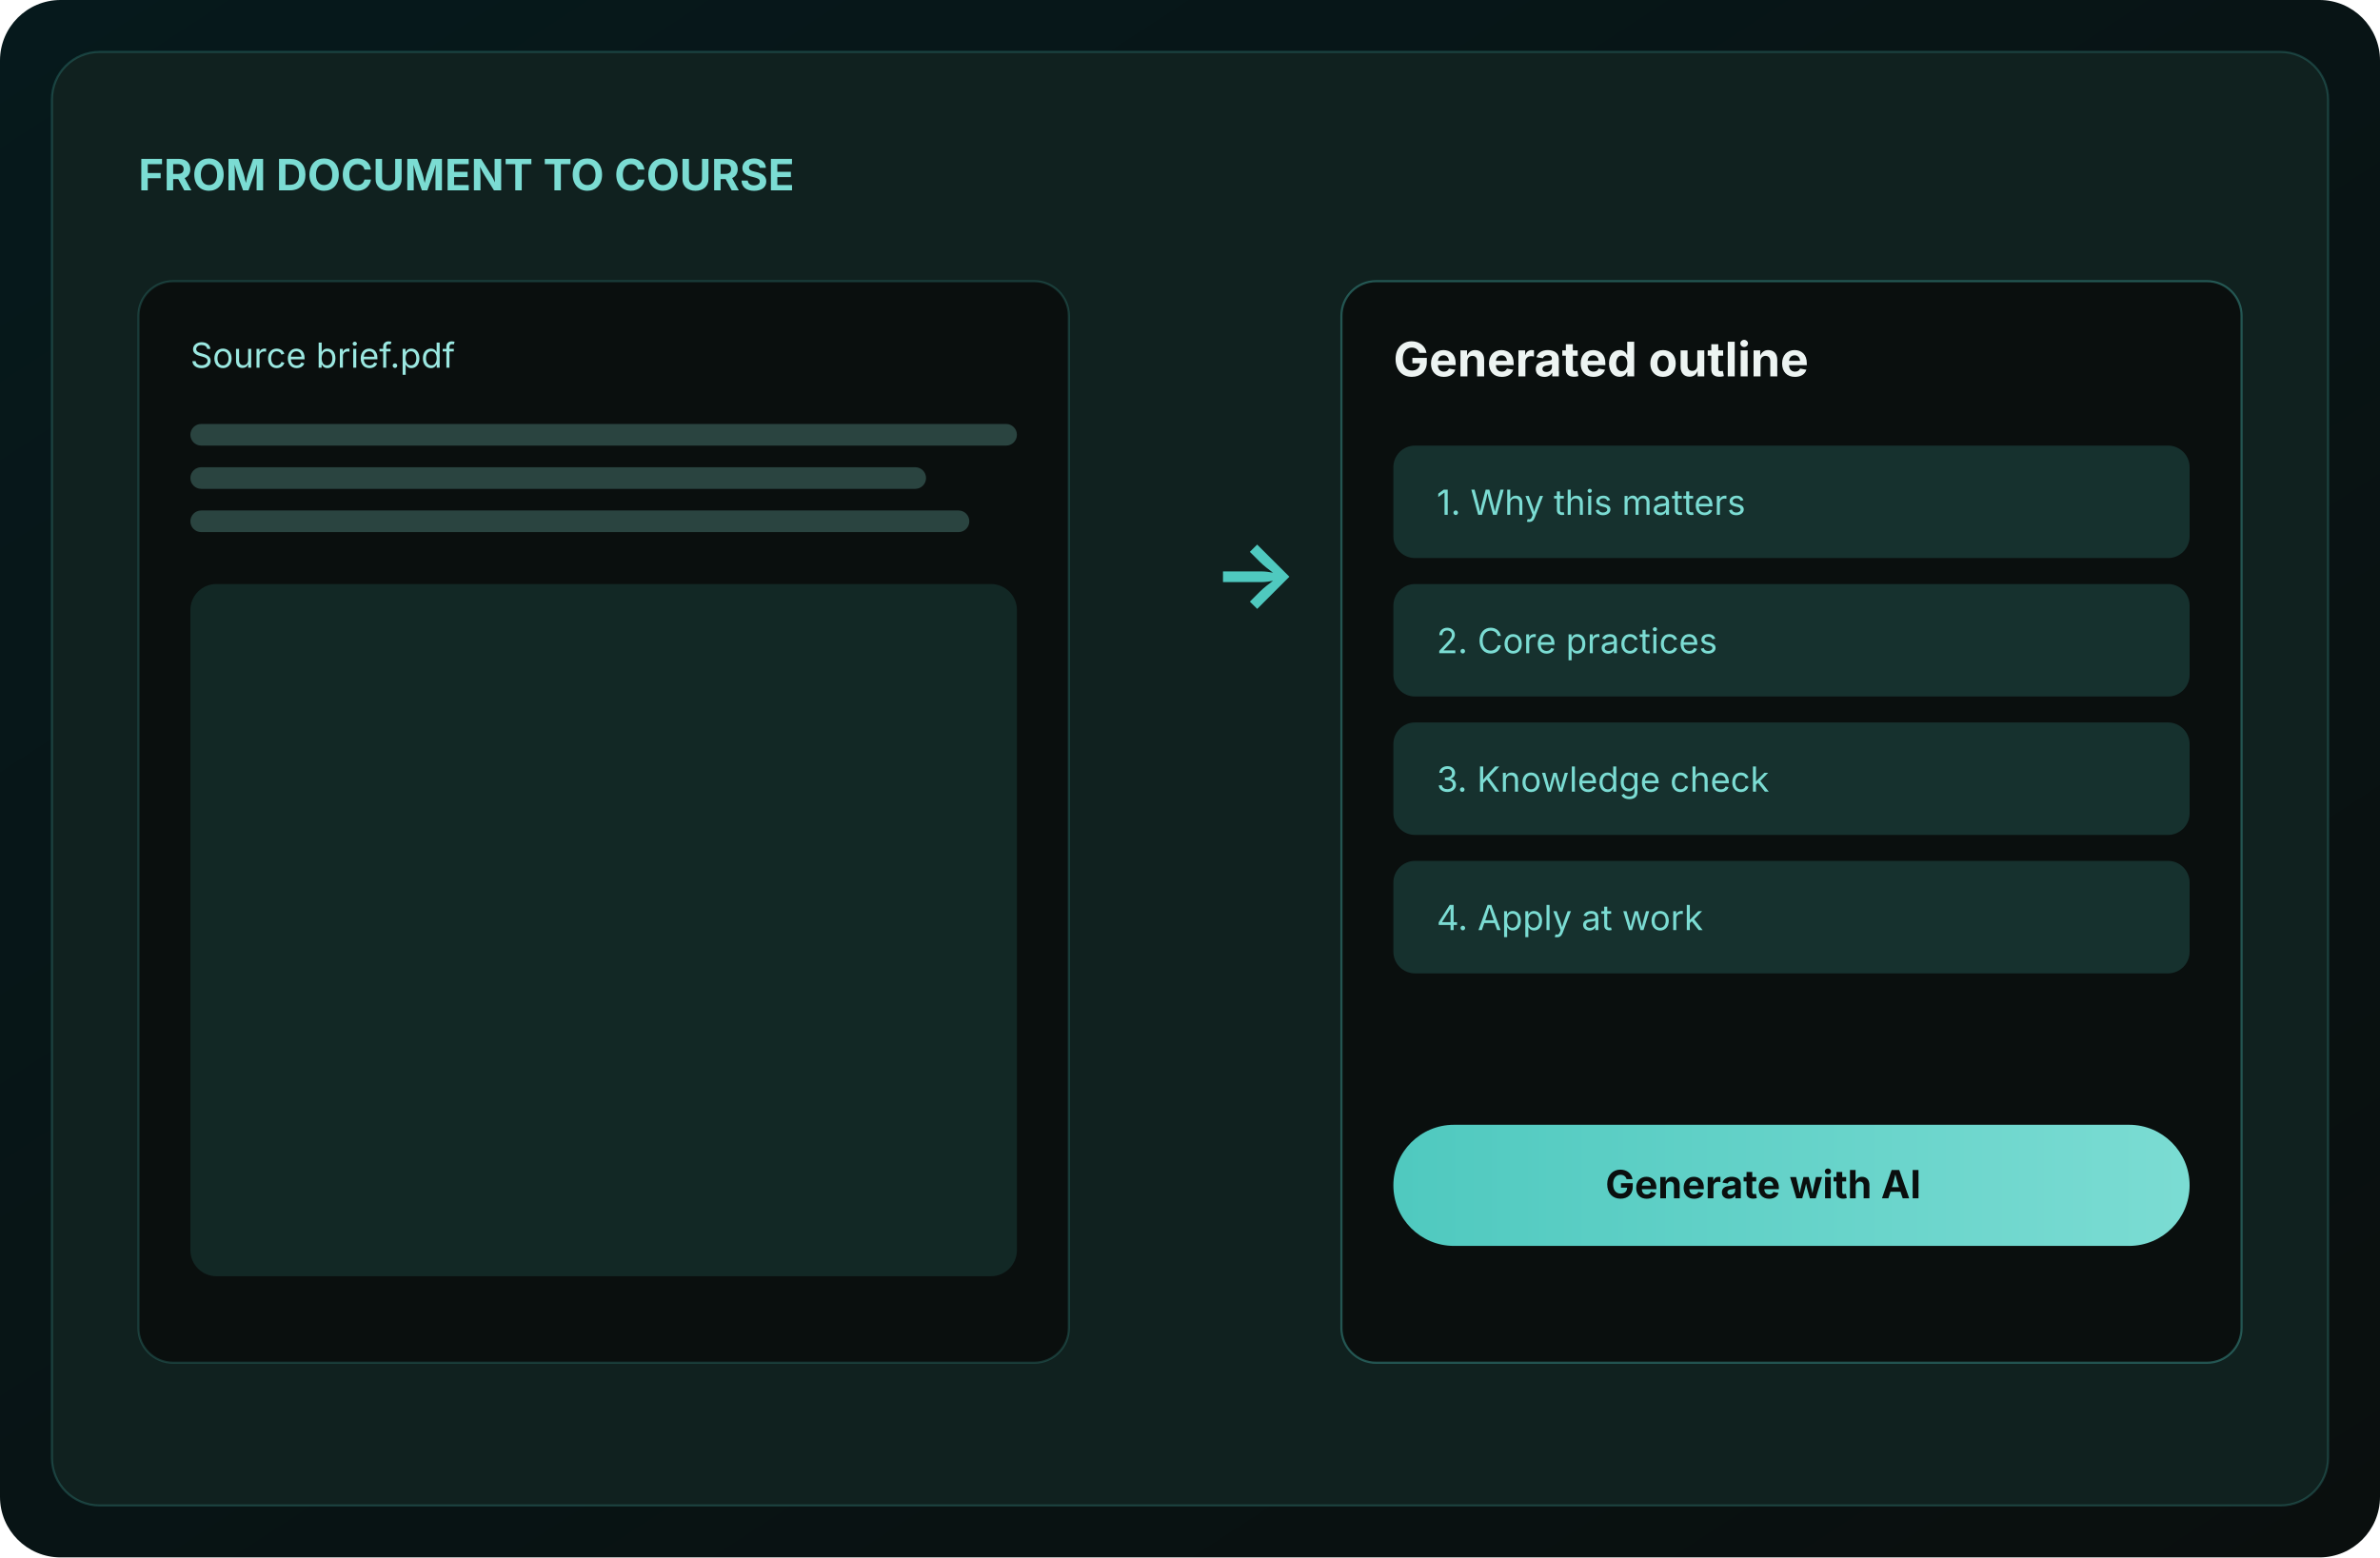
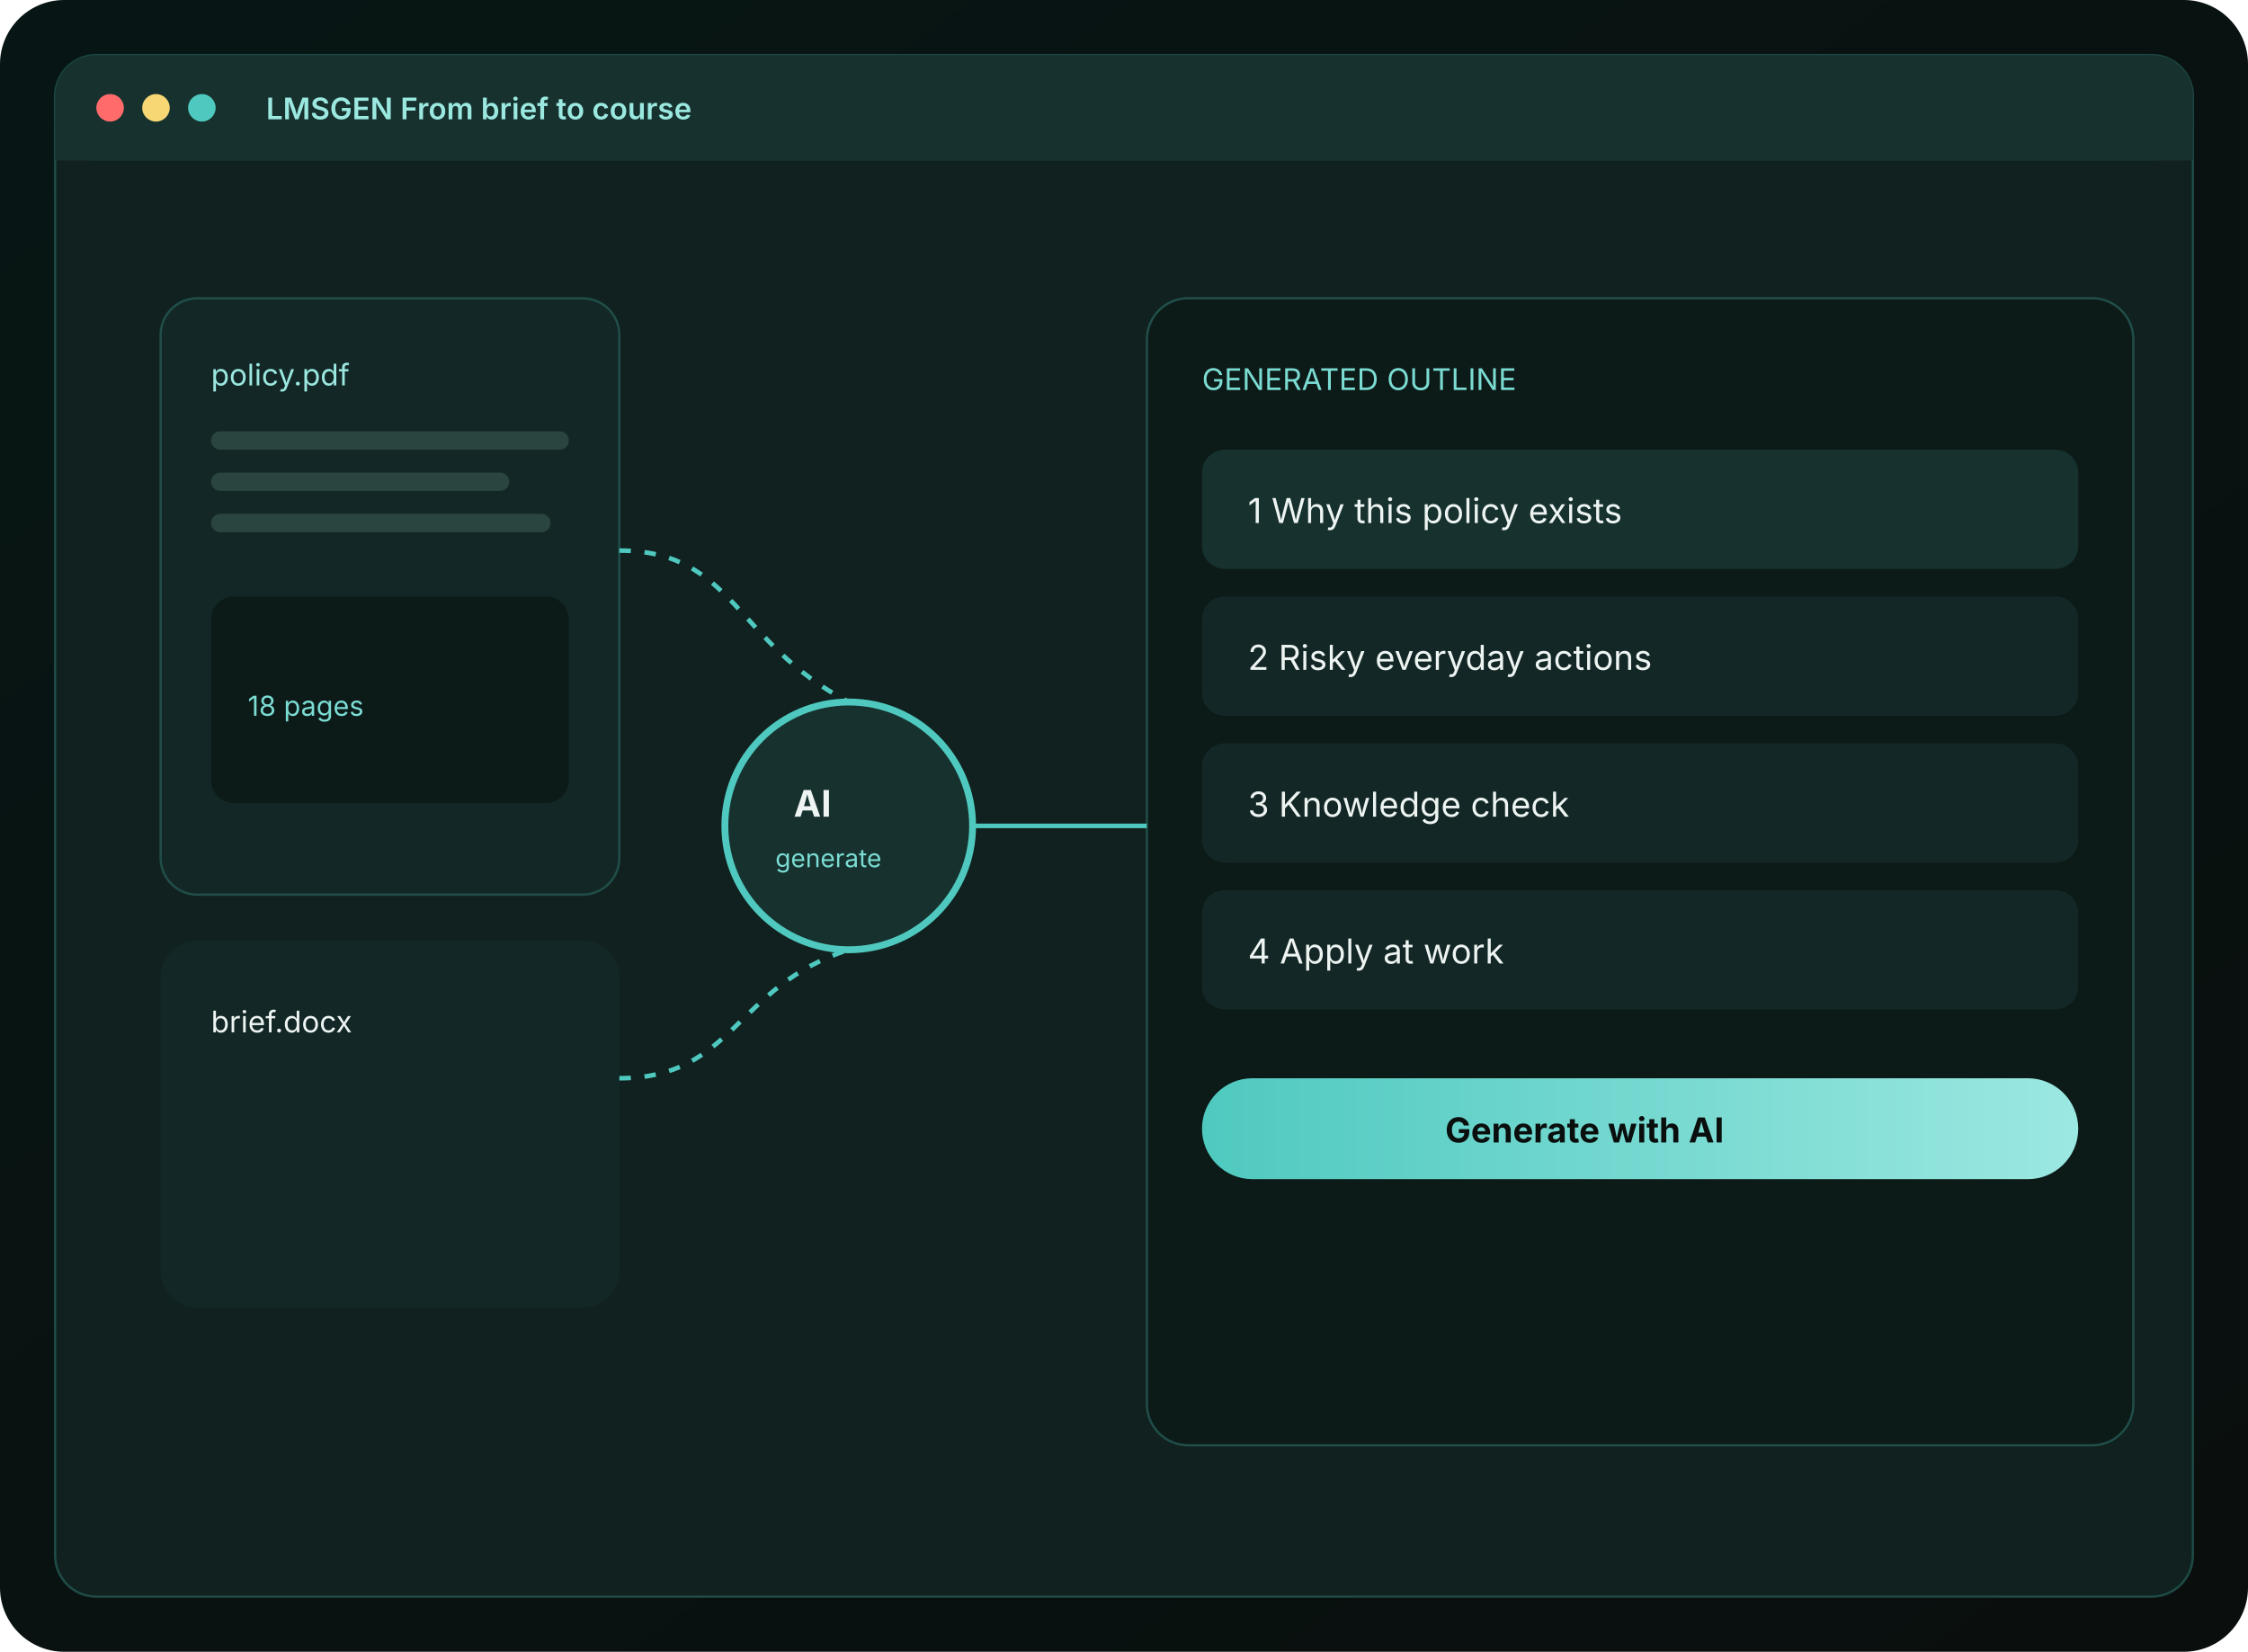
- <svg xmlns="http://www.w3.org/2000/svg" width="1100" height="720" viewBox="0 0 1100 720" role="img" aria-label="LMSGEN from documents">
+ <svg xmlns="http://www.w3.org/2000/svg" width="980" height="720" viewBox="0 0 980 720" role="img" aria-label="LMSGEN From brief to course">
  <defs>
    <linearGradient id="bg" x1="0" y1="0" x2="1" y2="1">
-       <stop offset="0" stop-color="#06191c" />
+       <stop offset="0" stop-color="#071614" />
      <stop offset="1" stop-color="#0A0F0E" />
    </linearGradient>
    <linearGradient id="teal" x1="0" y1="0" x2="1" y2="0">
      <stop offset="0" stop-color="#4FC9BF" />
-       <stop offset="1" stop-color="#7BDCD3" />
+       <stop offset="1" stop-color="#9BE8E1" />
    </linearGradient>
  </defs>
-   <rect width="1100" height="720" rx="28" fill="url(#bg)" />
-   <rect x="24" y="24" width="1052" height="672" rx="22" fill="#10211F" stroke="#4FC9BF" stroke-opacity="0.22" />
-   <text x="64" y="88" fill="#7BDCD3" font-family="Inter,Arial,sans-serif" font-size="20" font-weight="700">FROM DOCUMENT TO COURSE</text>
-   <rect x="64" y="130" width="430" height="500" rx="16" fill="#0A0F0E" stroke="#4FC9BF" stroke-opacity="0.2" />
-   <text x="88" y="170" fill="#9BE8E1" font-family="Inter,Arial,sans-serif" font-size="16">Source brief.pdf</text>
-   <rect x="88" y="196" width="382" height="10" rx="5" fill="#2A4440" />
-   <rect x="88" y="216" width="340" height="10" rx="5" fill="#2A4440" />
-   <rect x="88" y="236" width="360" height="10" rx="5" fill="#2A4440" />
-   <rect x="88" y="270" width="382" height="320" rx="12" fill="#122825" />
-   <text x="560" y="280" fill="#4FC9BF" font-family="Inter,Arial,sans-serif" font-size="42" font-weight="700">→</text>
-   <rect x="620" y="130" width="416" height="500" rx="16" fill="#0A0F0E" stroke="#4FC9BF" stroke-opacity="0.35" />
-   <text x="644" y="174" fill="#EDF4F2" font-family="Inter,Arial,sans-serif" font-size="22" font-weight="700">Generated outline</text>
-   <rect x="644" y="206" width="368" height="52" rx="10" fill="#16312E" />
-   <text x="664" y="238" fill="#7BDCD3" font-family="Inter,Arial,sans-serif" font-size="16">1. Why this matters</text>
-   <rect x="644" y="270" width="368" height="52" rx="10" fill="#16312E" />
-   <text x="664" y="302" fill="#7BDCD3" font-family="Inter,Arial,sans-serif" font-size="16">2. Core practices</text>
-   <rect x="644" y="334" width="368" height="52" rx="10" fill="#16312E" />
-   <text x="664" y="366" fill="#7BDCD3" font-family="Inter,Arial,sans-serif" font-size="16">3. Knowledge check</text>
-   <rect x="644" y="398" width="368" height="52" rx="10" fill="#16312E" />
-   <text x="664" y="430" fill="#7BDCD3" font-family="Inter,Arial,sans-serif" font-size="16">4. Apply at work</text>
-   <rect x="644" y="520" width="368" height="56" rx="28" fill="url(#teal)" />
-   <text x="742" y="554" fill="#0A0F0E" font-family="Inter,Arial,sans-serif" font-size="18" font-weight="700">Generate with AI</text>
+   <rect width="980" height="720" rx="28" fill="url(#bg)" />
+   <rect x="24" y="24" width="932" height="672" rx="18" fill="#10211F" stroke="#4FC9BF" stroke-opacity="0.28" />
+   <rect x="24" y="24" width="932" height="46" rx="18" fill="#16312E" />
+   <rect x="24" y="52" width="932" height="18" fill="#16312E" />
+   <circle cx="48" cy="47" r="6" fill="#FF6B6B" />
+   <circle cx="68" cy="47" r="6" fill="#F7D774" />
+   <circle cx="88" cy="47" r="6" fill="#4FC9BF" />
+   <text x="116" y="52" fill="#9BE8E1" font-family="Inter,Arial,sans-serif" font-size="13" font-weight="600">LMSGEN  From brief to course</text>
+   <rect x="70" y="130" width="200" height="260" rx="16" fill="#132826" stroke="#4FC9BF" stroke-opacity="0.25" />
+   <text x="92" y="168" fill="#9BE8E1" font-family="Inter,Arial,sans-serif" font-size="13">policy.pdf</text>
+   <rect x="92" y="188" width="156" height="8" rx="4" fill="#2A4440" />
+   <rect x="92" y="206" width="130" height="8" rx="4" fill="#2A4440" />
+   <rect x="92" y="224" width="148" height="8" rx="4" fill="#2A4440" />
+   <rect x="92" y="260" width="156" height="90" rx="10" fill="#0C1A18" />
+   <text x="108" y="312" fill="#7BDCD3" font-family="Inter,Arial,sans-serif" font-size="12">18 pages</text>
+   <rect x="70" y="410" width="200" height="160" rx="16" fill="#132826" />
+   <text x="92" y="450" fill="#EDF4F2" font-family="Inter,Arial,sans-serif" font-size="13">brief.docx</text>
+   <circle cx="370" cy="360" r="54" fill="#16312E" stroke="#4FC9BF" stroke-width="3" />
+   <text x="346" y="356" fill="#EDF4F2" font-family="Inter,Arial,sans-serif" font-size="16" font-weight="700">AI</text>
+   <text x="338" y="378" fill="#7BDCD3" font-family="Inter,Arial,sans-serif" font-size="11">generate</text>
+   <path d="M270 240 C320 240, 320 280, 370 306" stroke="#4FC9BF" stroke-width="2" fill="none" stroke-dasharray="5 6" />
+   <path d="M270 470 C320 470, 320 430, 370 414" stroke="#4FC9BF" stroke-width="2" fill="none" stroke-dasharray="5 6" />
+   <path d="M424 360 H500" stroke="#4FC9BF" stroke-width="2" fill="none" />
+   <rect x="500" y="130" width="430" height="500" rx="18" fill="#0C1A18" stroke="#4FC9BF" stroke-opacity="0.28" />
+   <text x="524" y="170" fill="#7BDCD3" font-family="Inter,Arial,sans-serif" font-size="13">GENERATED OUTLINE</text>
+   <rect x="524" y="196" width="382" height="52" rx="10" fill="#16312E" />
+   <text x="544" y="228" fill="#EDF4F2" font-family="Inter,Arial,sans-serif" font-size="15">1  Why this policy exists</text>
+   <rect x="524" y="260" width="382" height="52" rx="10" fill="#132826" />
+   <text x="544" y="292" fill="#EDF4F2" font-family="Inter,Arial,sans-serif" font-size="15">2  Risky everyday actions</text>
+   <rect x="524" y="324" width="382" height="52" rx="10" fill="#132826" />
+   <text x="544" y="356" fill="#EDF4F2" font-family="Inter,Arial,sans-serif" font-size="15">3  Knowledge check</text>
+   <rect x="524" y="388" width="382" height="52" rx="10" fill="#132826" />
+   <text x="544" y="420" fill="#EDF4F2" font-family="Inter,Arial,sans-serif" font-size="15">4  Apply at work</text>
+   <rect x="524" y="470" width="382" height="44" rx="22" fill="url(#teal)" />
+   <text x="630" y="498" fill="#0A0F0E" font-family="Inter,Arial,sans-serif" font-size="15" font-weight="700">Generate with AI</text>
</svg>
